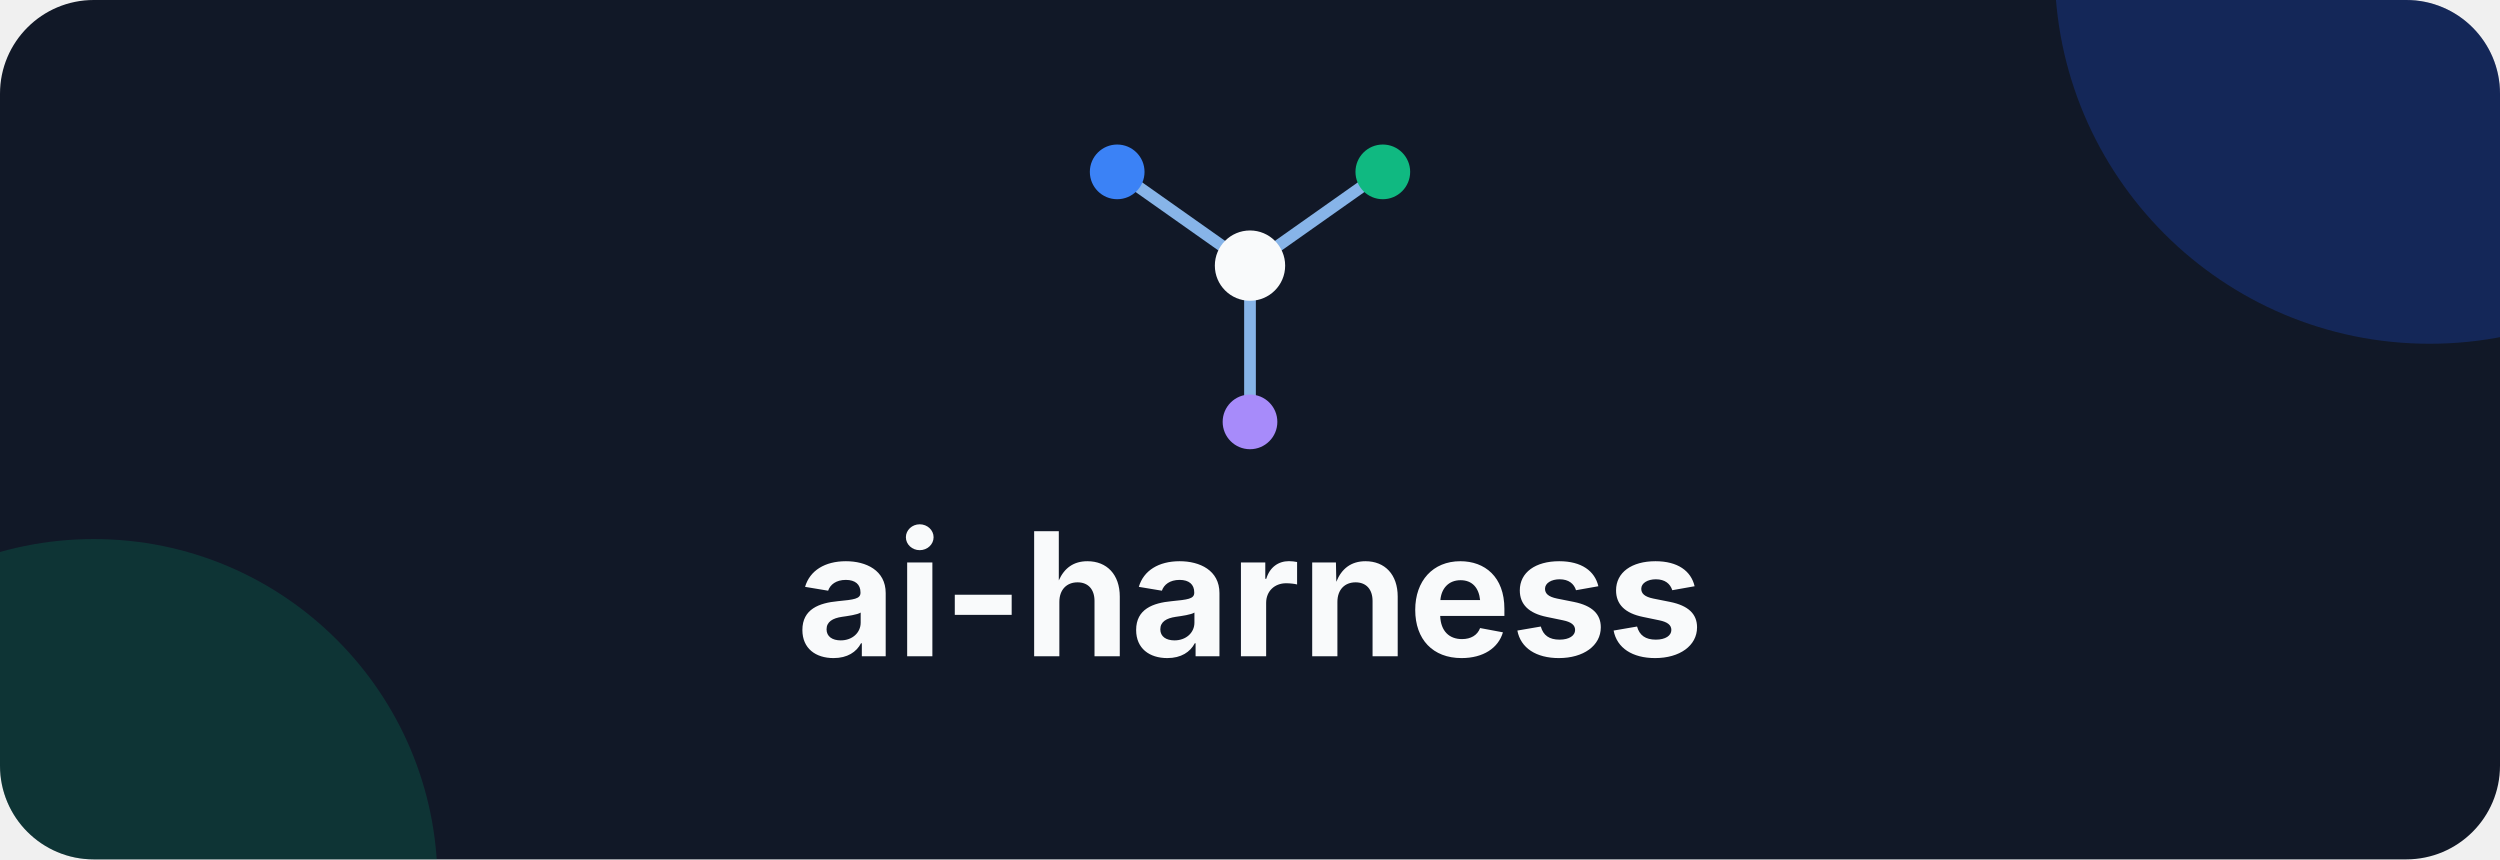
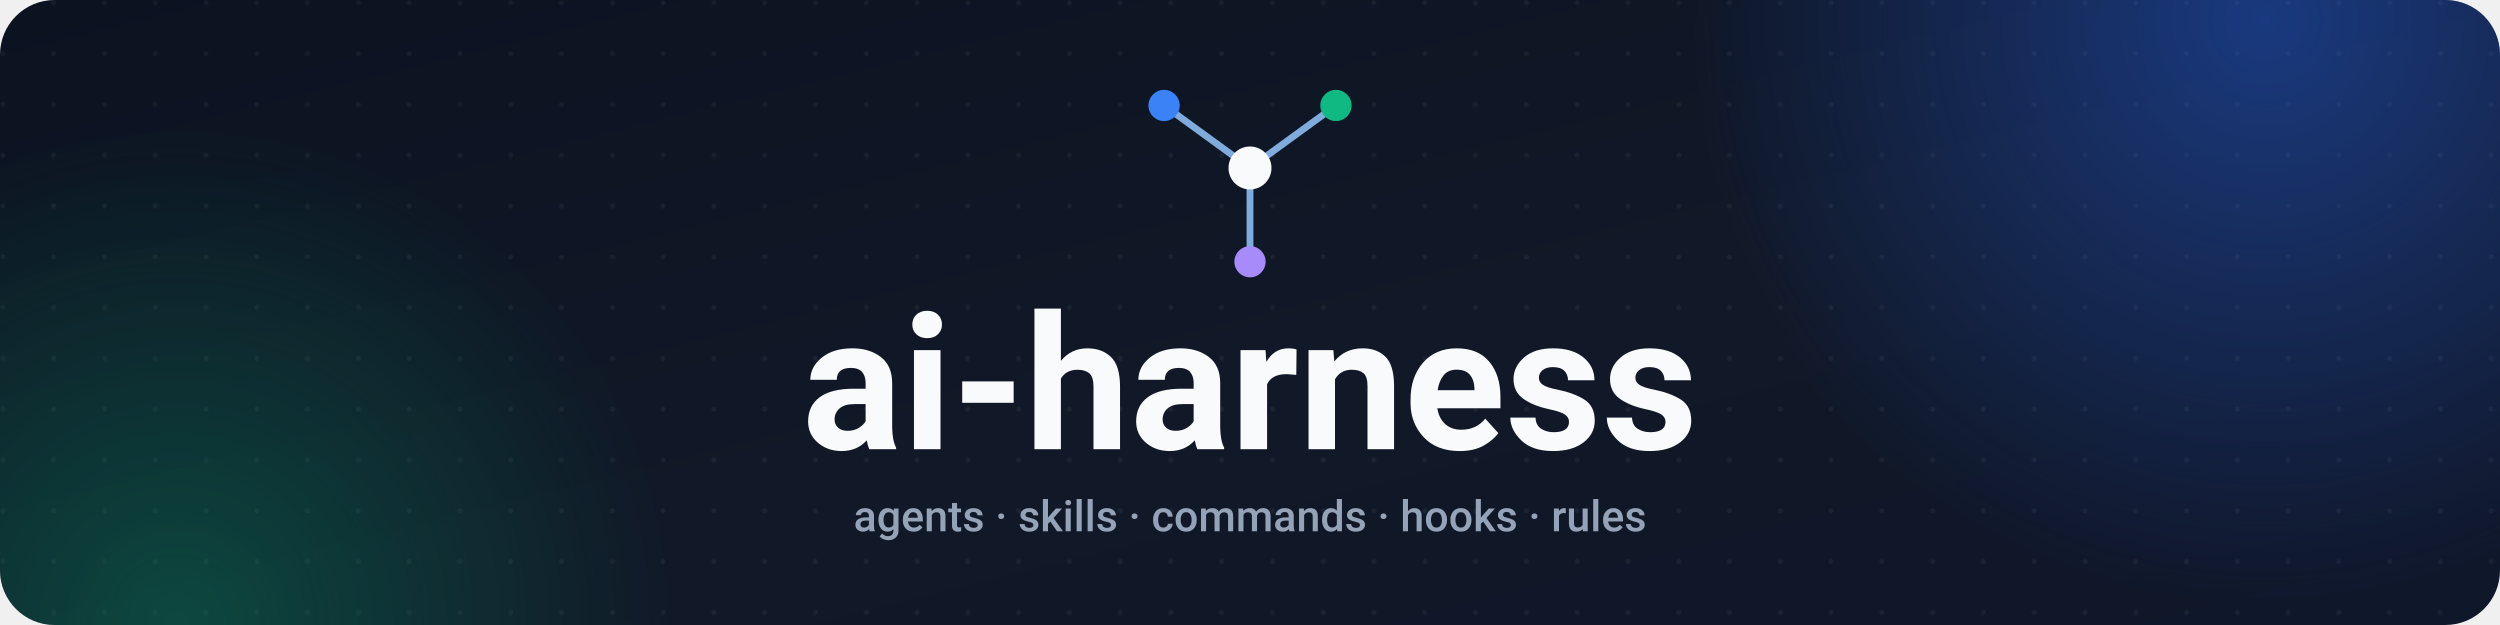
- <svg xmlns="http://www.w3.org/2000/svg" viewBox="0 0 640 220" width="640" height="220" role="img" aria-labelledby="title desc">
+ <svg xmlns="http://www.w3.org/2000/svg" viewBox="0 0 1280 320" role="img" aria-labelledby="title desc">
  <defs>
    <clipPath id="frame">
-       <rect width="640" height="220" rx="24" />
+       <rect width="1280" height="320" rx="28" />
    </clipPath>
+     <linearGradient id="bg" x1="0" y1="0" x2="1" y2="1">
+       <stop offset="0" stop-color="#0b1220" />
+       <stop offset="0.55" stop-color="#111827" />
+       <stop offset="1" stop-color="#0f172a" />
+     </linearGradient>
+     <radialGradient id="glowBlue" cx="0.5" cy="0.5" r="0.5">
+       <stop offset="0" stop-color="#2563eb" stop-opacity="0.45" />
+       <stop offset="1" stop-color="#2563eb" stop-opacity="0" />
+     </radialGradient>
+     <radialGradient id="glowGreen" cx="0.5" cy="0.5" r="0.5">
+       <stop offset="0" stop-color="#059669" stop-opacity="0.38" />
+       <stop offset="1" stop-color="#059669" stop-opacity="0" />
+     </radialGradient>
+     <pattern id="dots" width="26" height="26" patternUnits="userSpaceOnUse">
+       <circle cx="1.5" cy="1.5" r="1.3" fill="#ffffff" fill-opacity="0.05" />
+     </pattern>
  </defs>
  <g clip-path="url(#frame)">
-     <rect width="640" height="220" fill="#111827" />
-     <circle cx="622" cy="-8" r="96" fill="#1d4ed8" opacity=".28" />
-     <circle cx="24" cy="226" r="88" fill="#059669" opacity=".22" />
-     <g stroke="#93c5fd" stroke-width="3" stroke-linecap="round" opacity=".9">
-       <line x1="320" y1="68" x2="286" y2="44" />
-       <line x1="320" y1="68" x2="354" y2="44" />
-       <line x1="320" y1="68" x2="320" y2="108" />
+     <rect width="1280" height="320" fill="url(#bg)" />
+     <rect width="1280" height="320" fill="url(#dots)" />
+     <circle cx="1160" cy="10" r="300" fill="url(#glowBlue)" />
+     <circle cx="90" cy="320" r="260" fill="url(#glowGreen)" />
+     <g stroke="#93c5fd" stroke-width="3.5" stroke-linecap="round" opacity="0.85">
+       <line x1="640" y1="86" x2="596" y2="54" />
+       <line x1="640" y1="86" x2="684" y2="54" />
+       <line x1="640" y1="86" x2="640" y2="134" />
    </g>
-     <circle cx="320" cy="68" r="9" fill="#f9fafb" />
-     <circle cx="286" cy="44" r="7" fill="#3b82f6" />
-     <circle cx="354" cy="44" r="7" fill="#10b981" />
-     <circle cx="320" cy="108" r="7" fill="#a78bfa" />
-     <text x="320" y="168" fill="#f9fafb" text-anchor="middle" font-family="Inter, Segoe UI, Helvetica Neue, Arial, sans-serif" font-size="44" font-weight="700">ai-harness</text>
+     <circle cx="640" cy="86" r="11" fill="#f9fafb" />
+     <circle cx="596" cy="54" r="8" fill="#3b82f6" />
+     <circle cx="684" cy="54" r="8" fill="#10b981" />
+     <circle cx="640" cy="134" r="8" fill="#a78bfa" />
+     <text id="wordmark" x="640" y="230" fill="#f9fafb" text-anchor="middle" textLength="470" lengthAdjust="spacingAndGlyphs" font-family="ui-sans-serif, system-ui, -apple-system, Segoe UI Variable Display, Segoe UI, Roboto, Helvetica Neue, Arial, sans-serif" font-size="96" font-weight="700">ai-harness</text>
+     <text id="tags" x="640" y="272" fill="#94a3b8" text-anchor="middle" textLength="400" lengthAdjust="spacingAndGlyphs" font-family="ui-sans-serif, system-ui, -apple-system, Segoe UI Variable Display, Segoe UI, Roboto, Helvetica Neue, Arial, sans-serif" font-size="22" font-weight="500">agents · skills · commands · hooks · rules</text>
  </g>
</svg>
